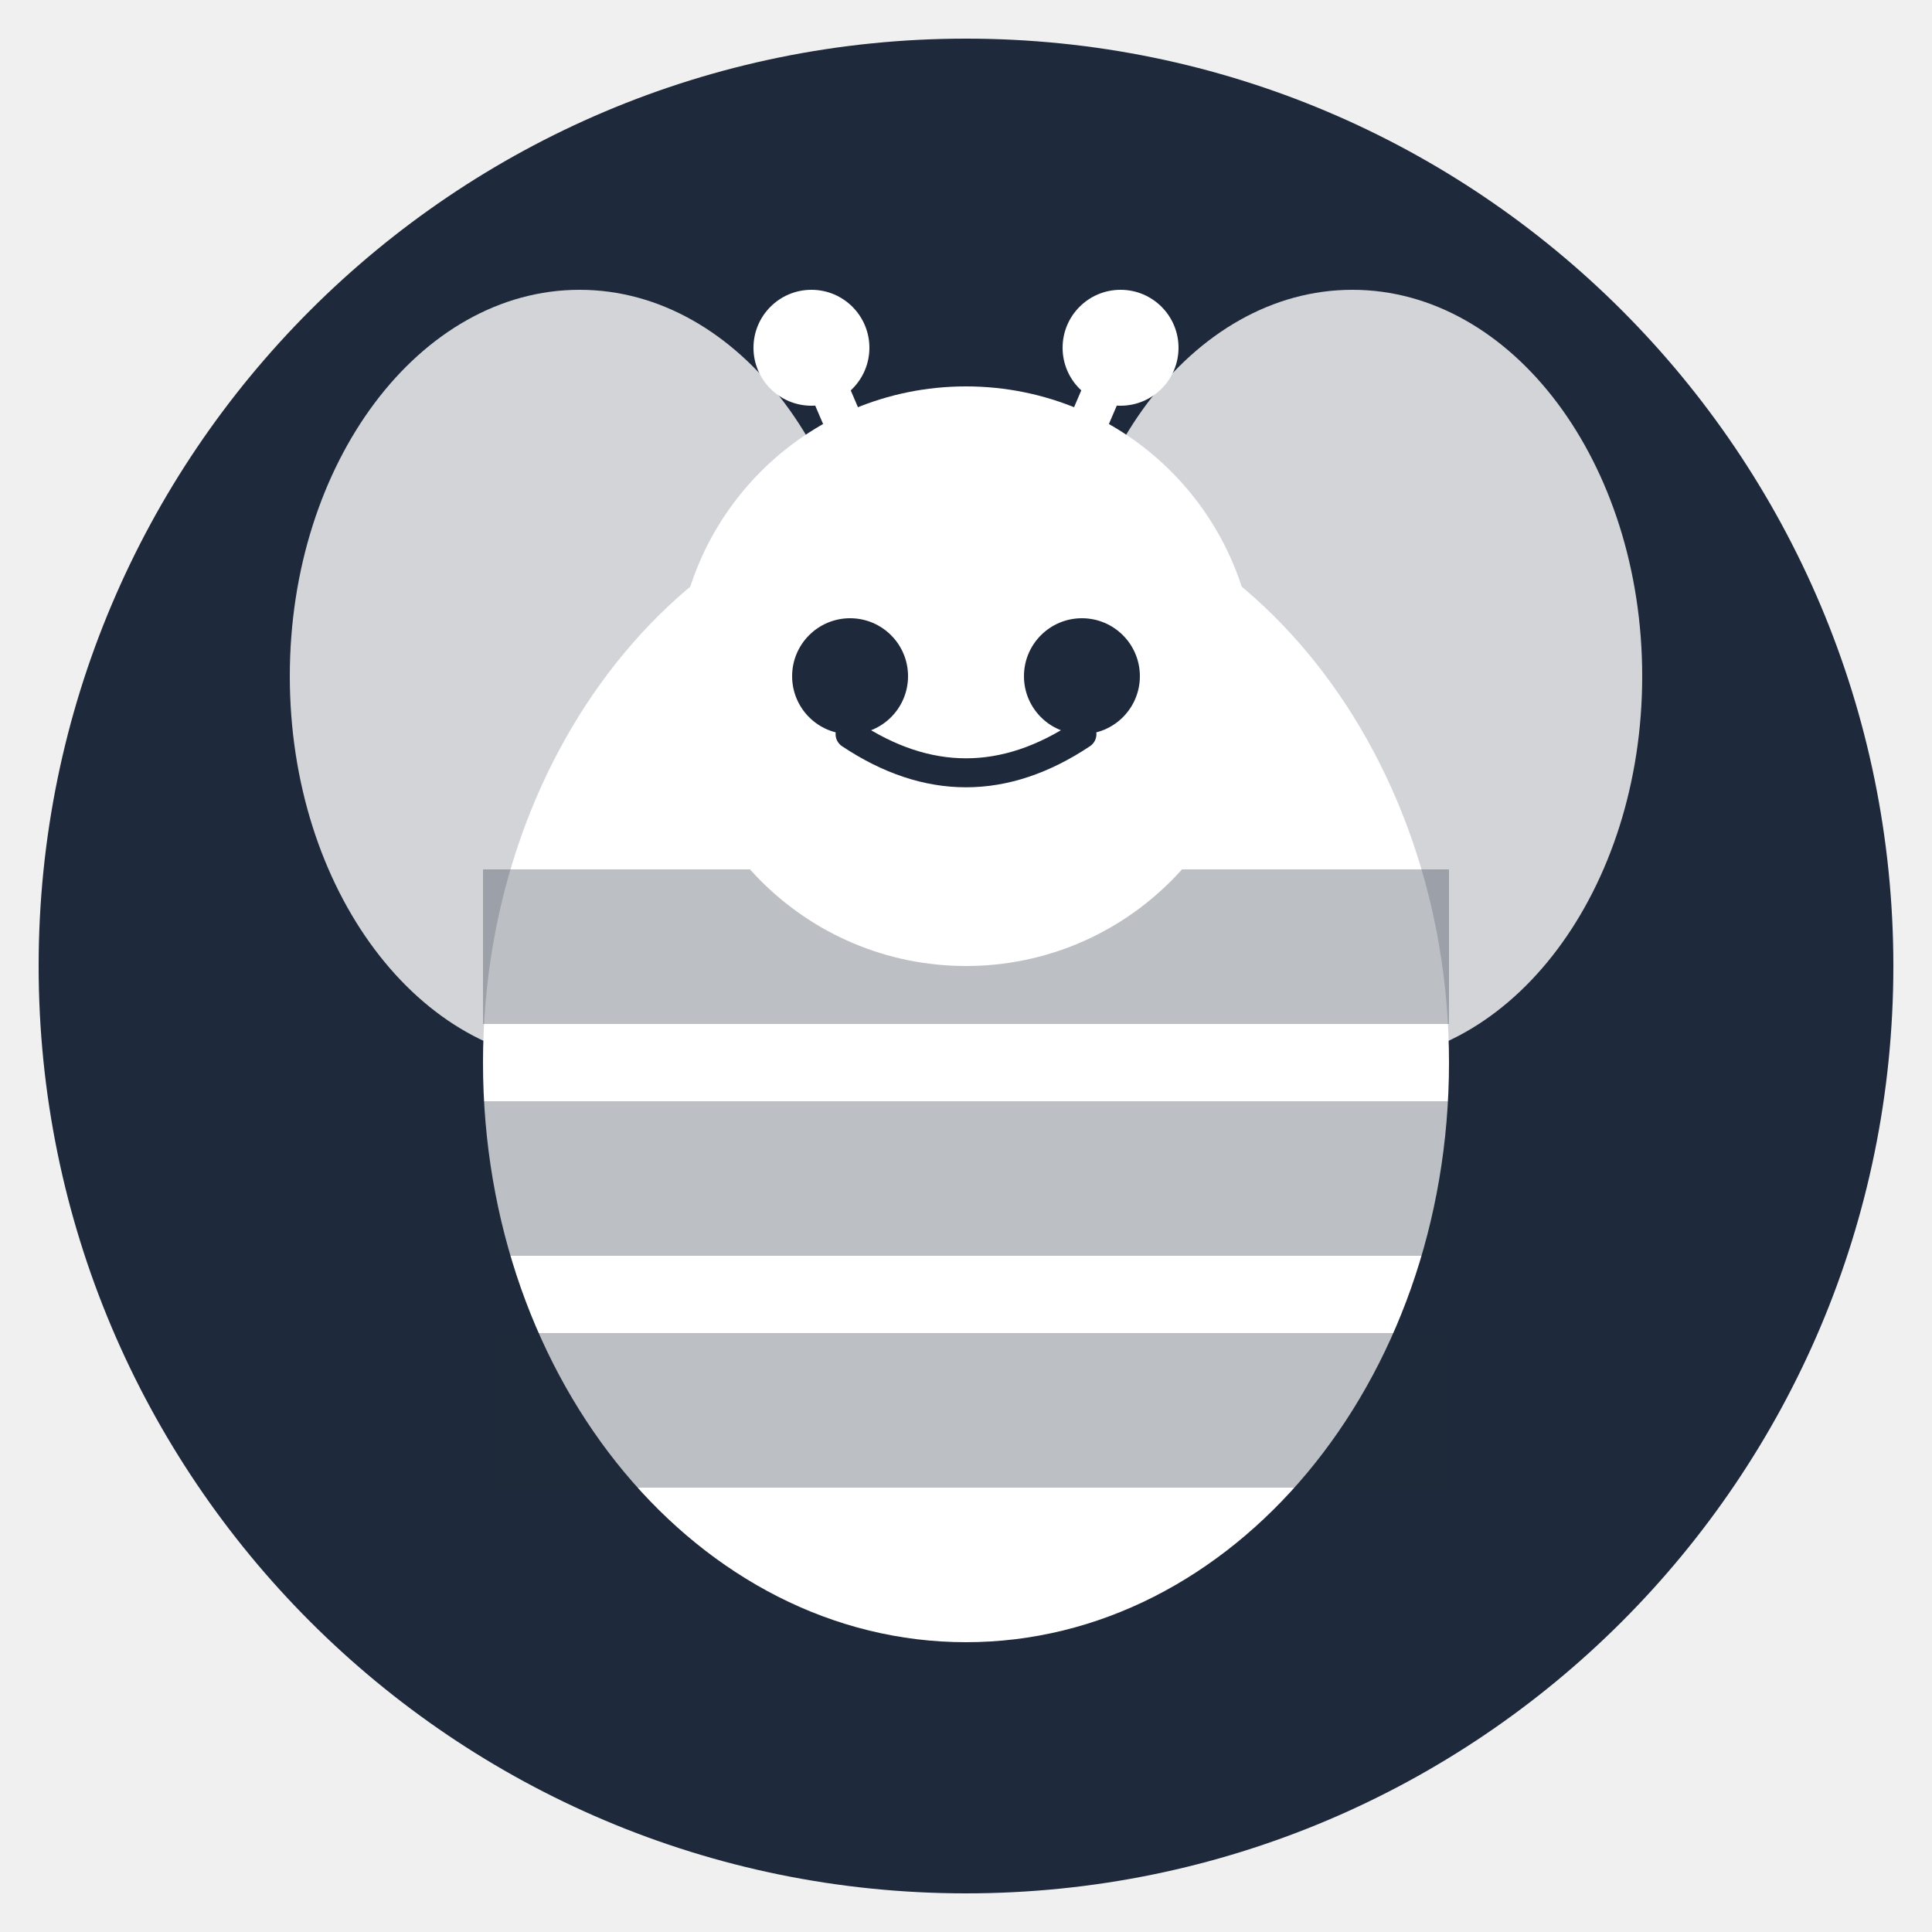
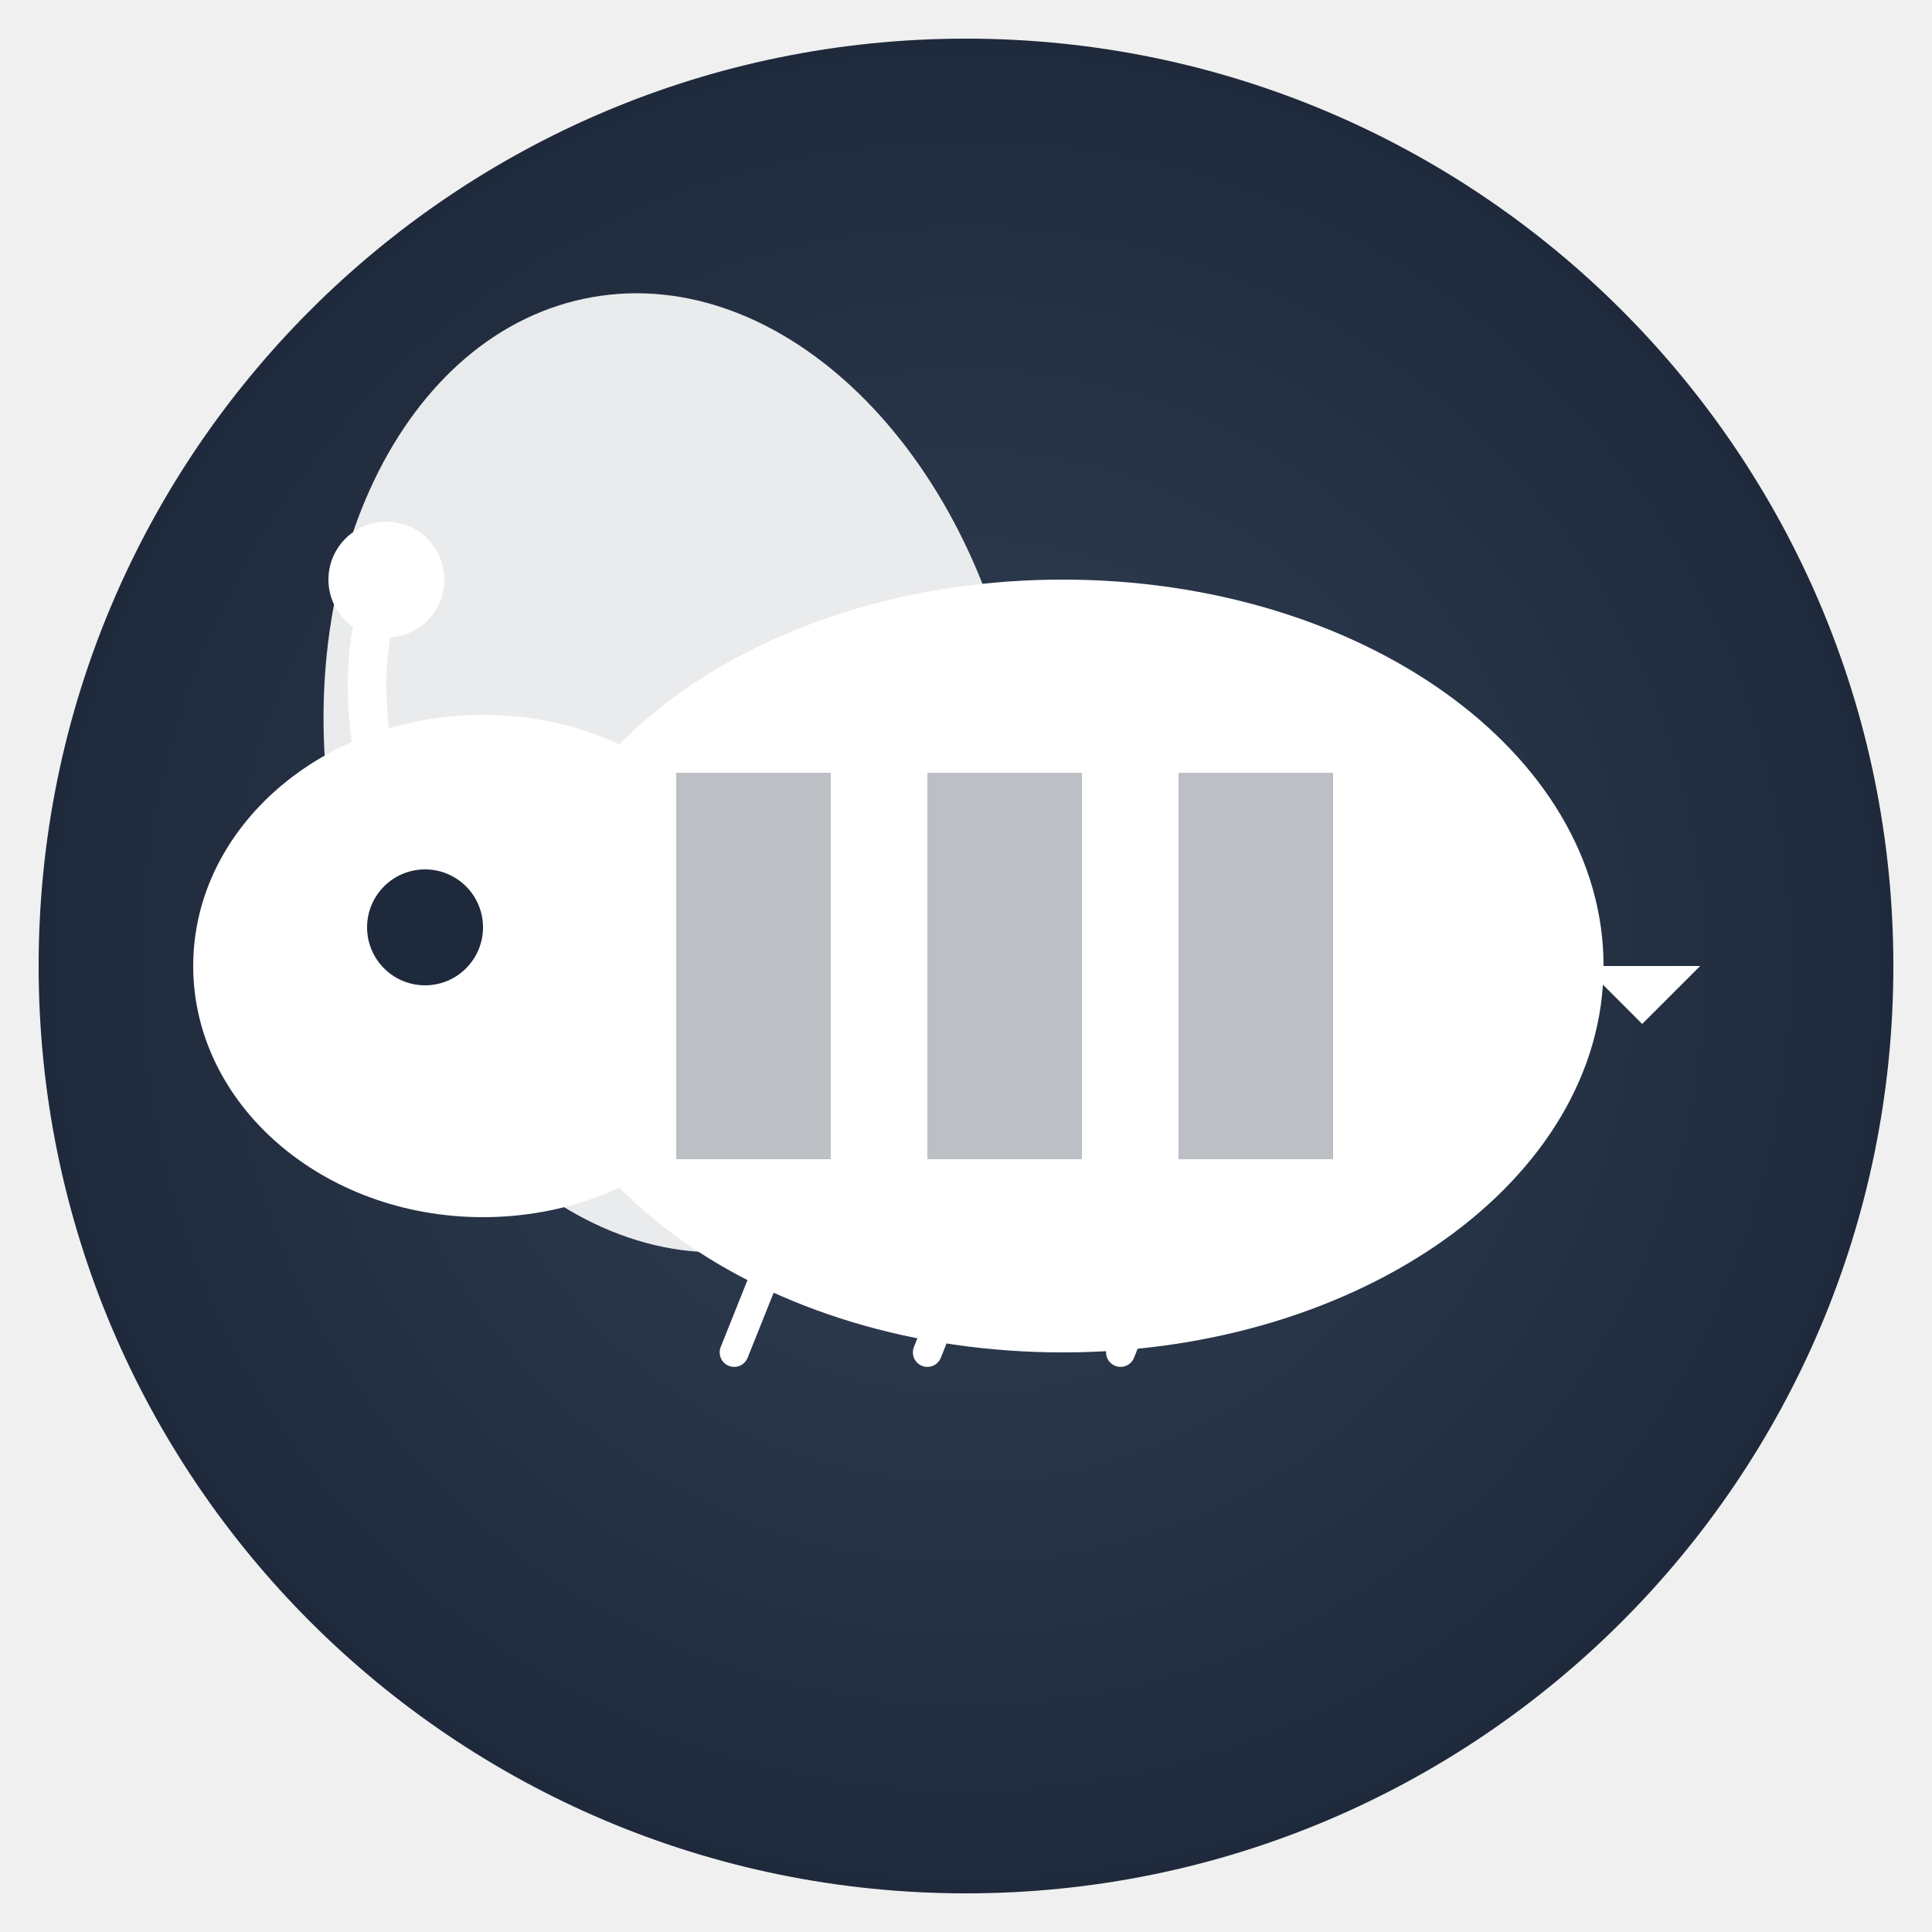
<svg xmlns="http://www.w3.org/2000/svg" width="32" height="32" viewBox="0 0 100 100" fill="none">
-   <circle cx="50" cy="50" r="48" fill="#1e293b" />
-   <ellipse cx="30" cy="35" rx="15" ry="20" fill="white" fill-opacity="0.8" />
-   <ellipse cx="70" cy="35" rx="15" ry="20" fill="white" fill-opacity="0.8" />
-   <ellipse cx="50" cy="55" rx="25" ry="30" fill="white" />
-   <rect x="25" y="45" width="50" height="8" fill="#1e293b" fill-opacity="0.3" />
-   <rect x="25" y="57" width="50" height="8" fill="#1e293b" fill-opacity="0.3" />
-   <rect x="25" y="69" width="50" height="8" fill="#1e293b" fill-opacity="0.3" />
-   <circle cx="50" cy="35" r="15" fill="white" />
-   <circle cx="44" cy="35" r="3" fill="#1e293b" />
-   <circle cx="56" cy="35" r="3" fill="#1e293b" />
-   <line x1="45" y1="25" x2="42" y2="18" stroke="white" stroke-width="2" stroke-linecap="round" />
-   <line x1="55" y1="25" x2="58" y2="18" stroke="white" stroke-width="2" stroke-linecap="round" />
-   <circle cx="42" cy="18" r="3" fill="white" />
-   <circle cx="58" cy="18" r="3" fill="white" />
-   <path d="M 44 38 Q 50 42 56 38" stroke="#1e293b" stroke-width="1.5" fill="none" stroke-linecap="round" />
-   <polygon points="50,85 47,80 53,80" fill="white" />
+   <defs>
+     <radialGradient id="bgGradient">
+       <stop offset="0%" style="stop-color:#334155;stop-opacity:1" />
+       <stop offset="100%" style="stop-color:#1e293b;stop-opacity:1" />
+     </radialGradient>
+   </defs>
+   <circle cx="50" cy="50" r="48" fill="url(#bgGradient)" />
+   <ellipse cx="35" cy="40" rx="18" ry="25" fill="white" fill-opacity="0.9" transform="rotate(-10 35 40)" />
+   <ellipse cx="55" cy="50" rx="28" ry="20" fill="white" />
+   <ellipse cx="25" cy="50" rx="15" ry="13" fill="white" />
+   <rect x="35" y="40" width="8" height="20" fill="#1e293b" fill-opacity="0.3" />
+   <rect x="48" y="40" width="8" height="20" fill="#1e293b" fill-opacity="0.3" />
+   <rect x="61" y="40" width="8" height="20" fill="#1e293b" fill-opacity="0.3" />
+   <circle cx="22" cy="48" r="3" fill="#1e293b" />
+   <path d="M 20 42 Q 18 35 20 30" stroke="white" stroke-width="2" fill="none" stroke-linecap="round" />
+   <circle cx="20" cy="30" r="3" fill="white" />
+   <path d="M 82 50 L 88 50 L 85 53 Z" fill="white" />
+   <line x1="40" y1="65" x2="38" y2="70" stroke="white" stroke-width="1.5" stroke-linecap="round" />
+   <line x1="50" y1="65" x2="48" y2="70" stroke="white" stroke-width="1.5" stroke-linecap="round" />
+   <line x1="60" y1="65" x2="58" y2="70" stroke="white" stroke-width="1.5" stroke-linecap="round" />
</svg>
